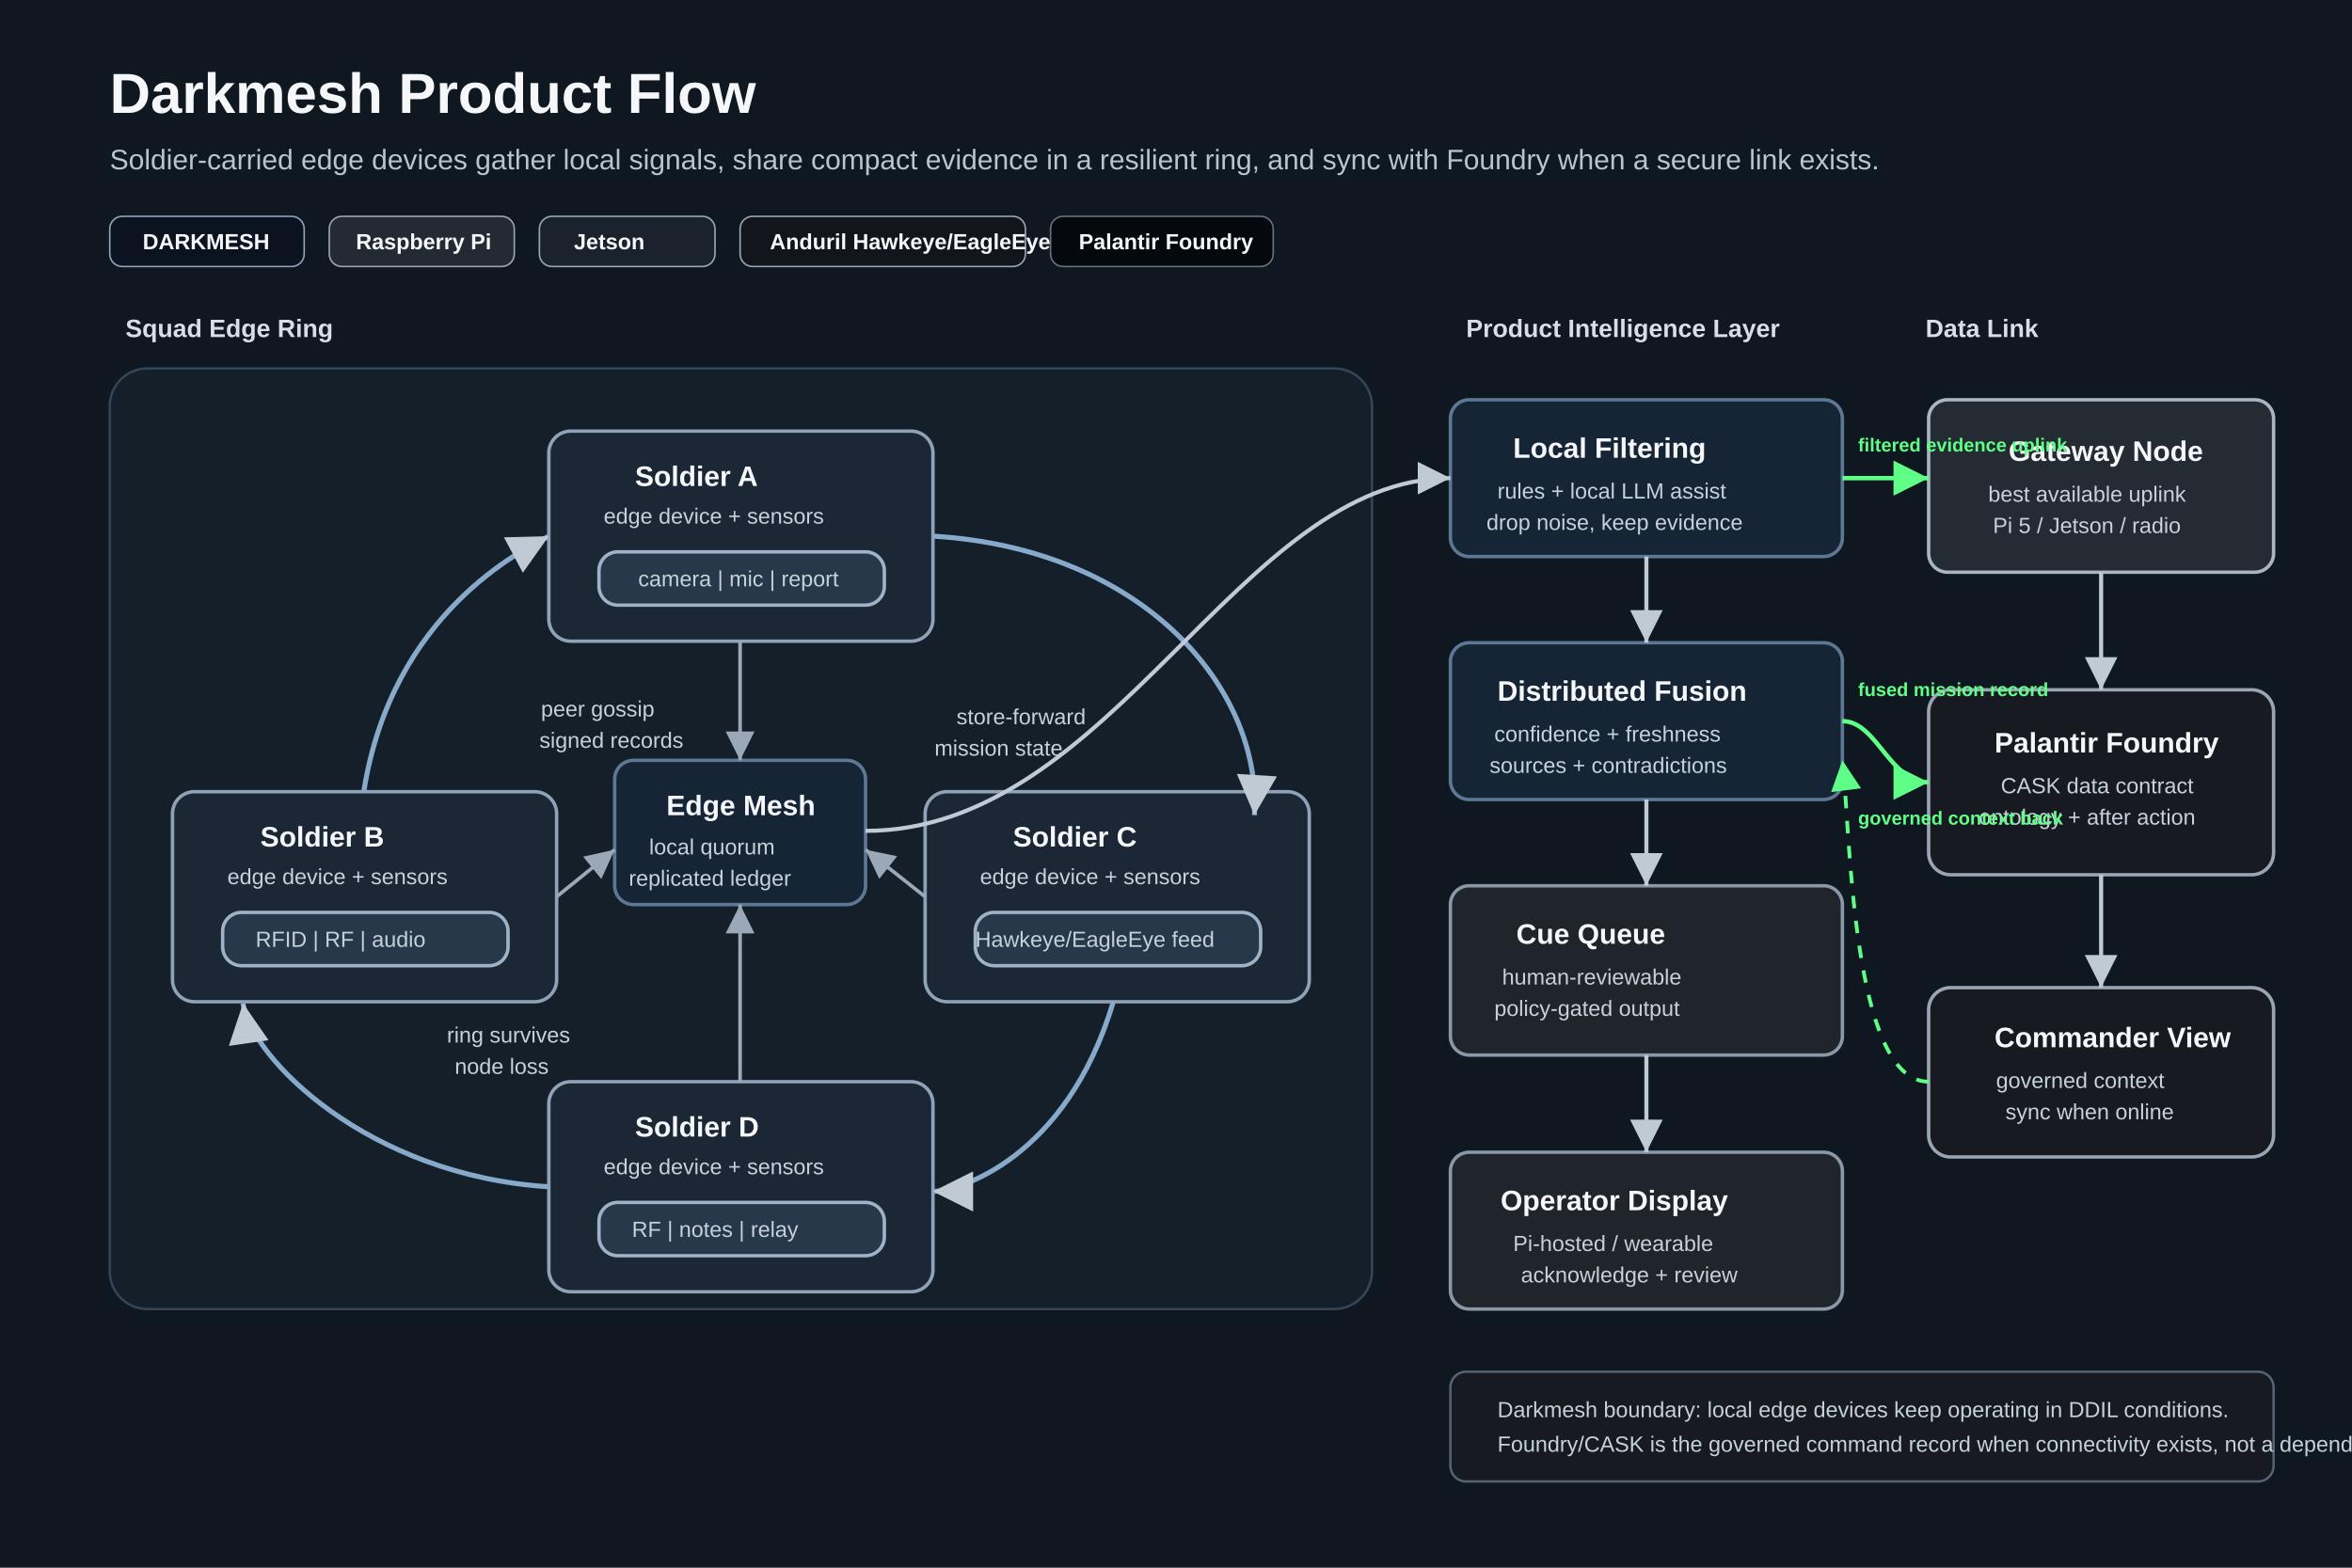
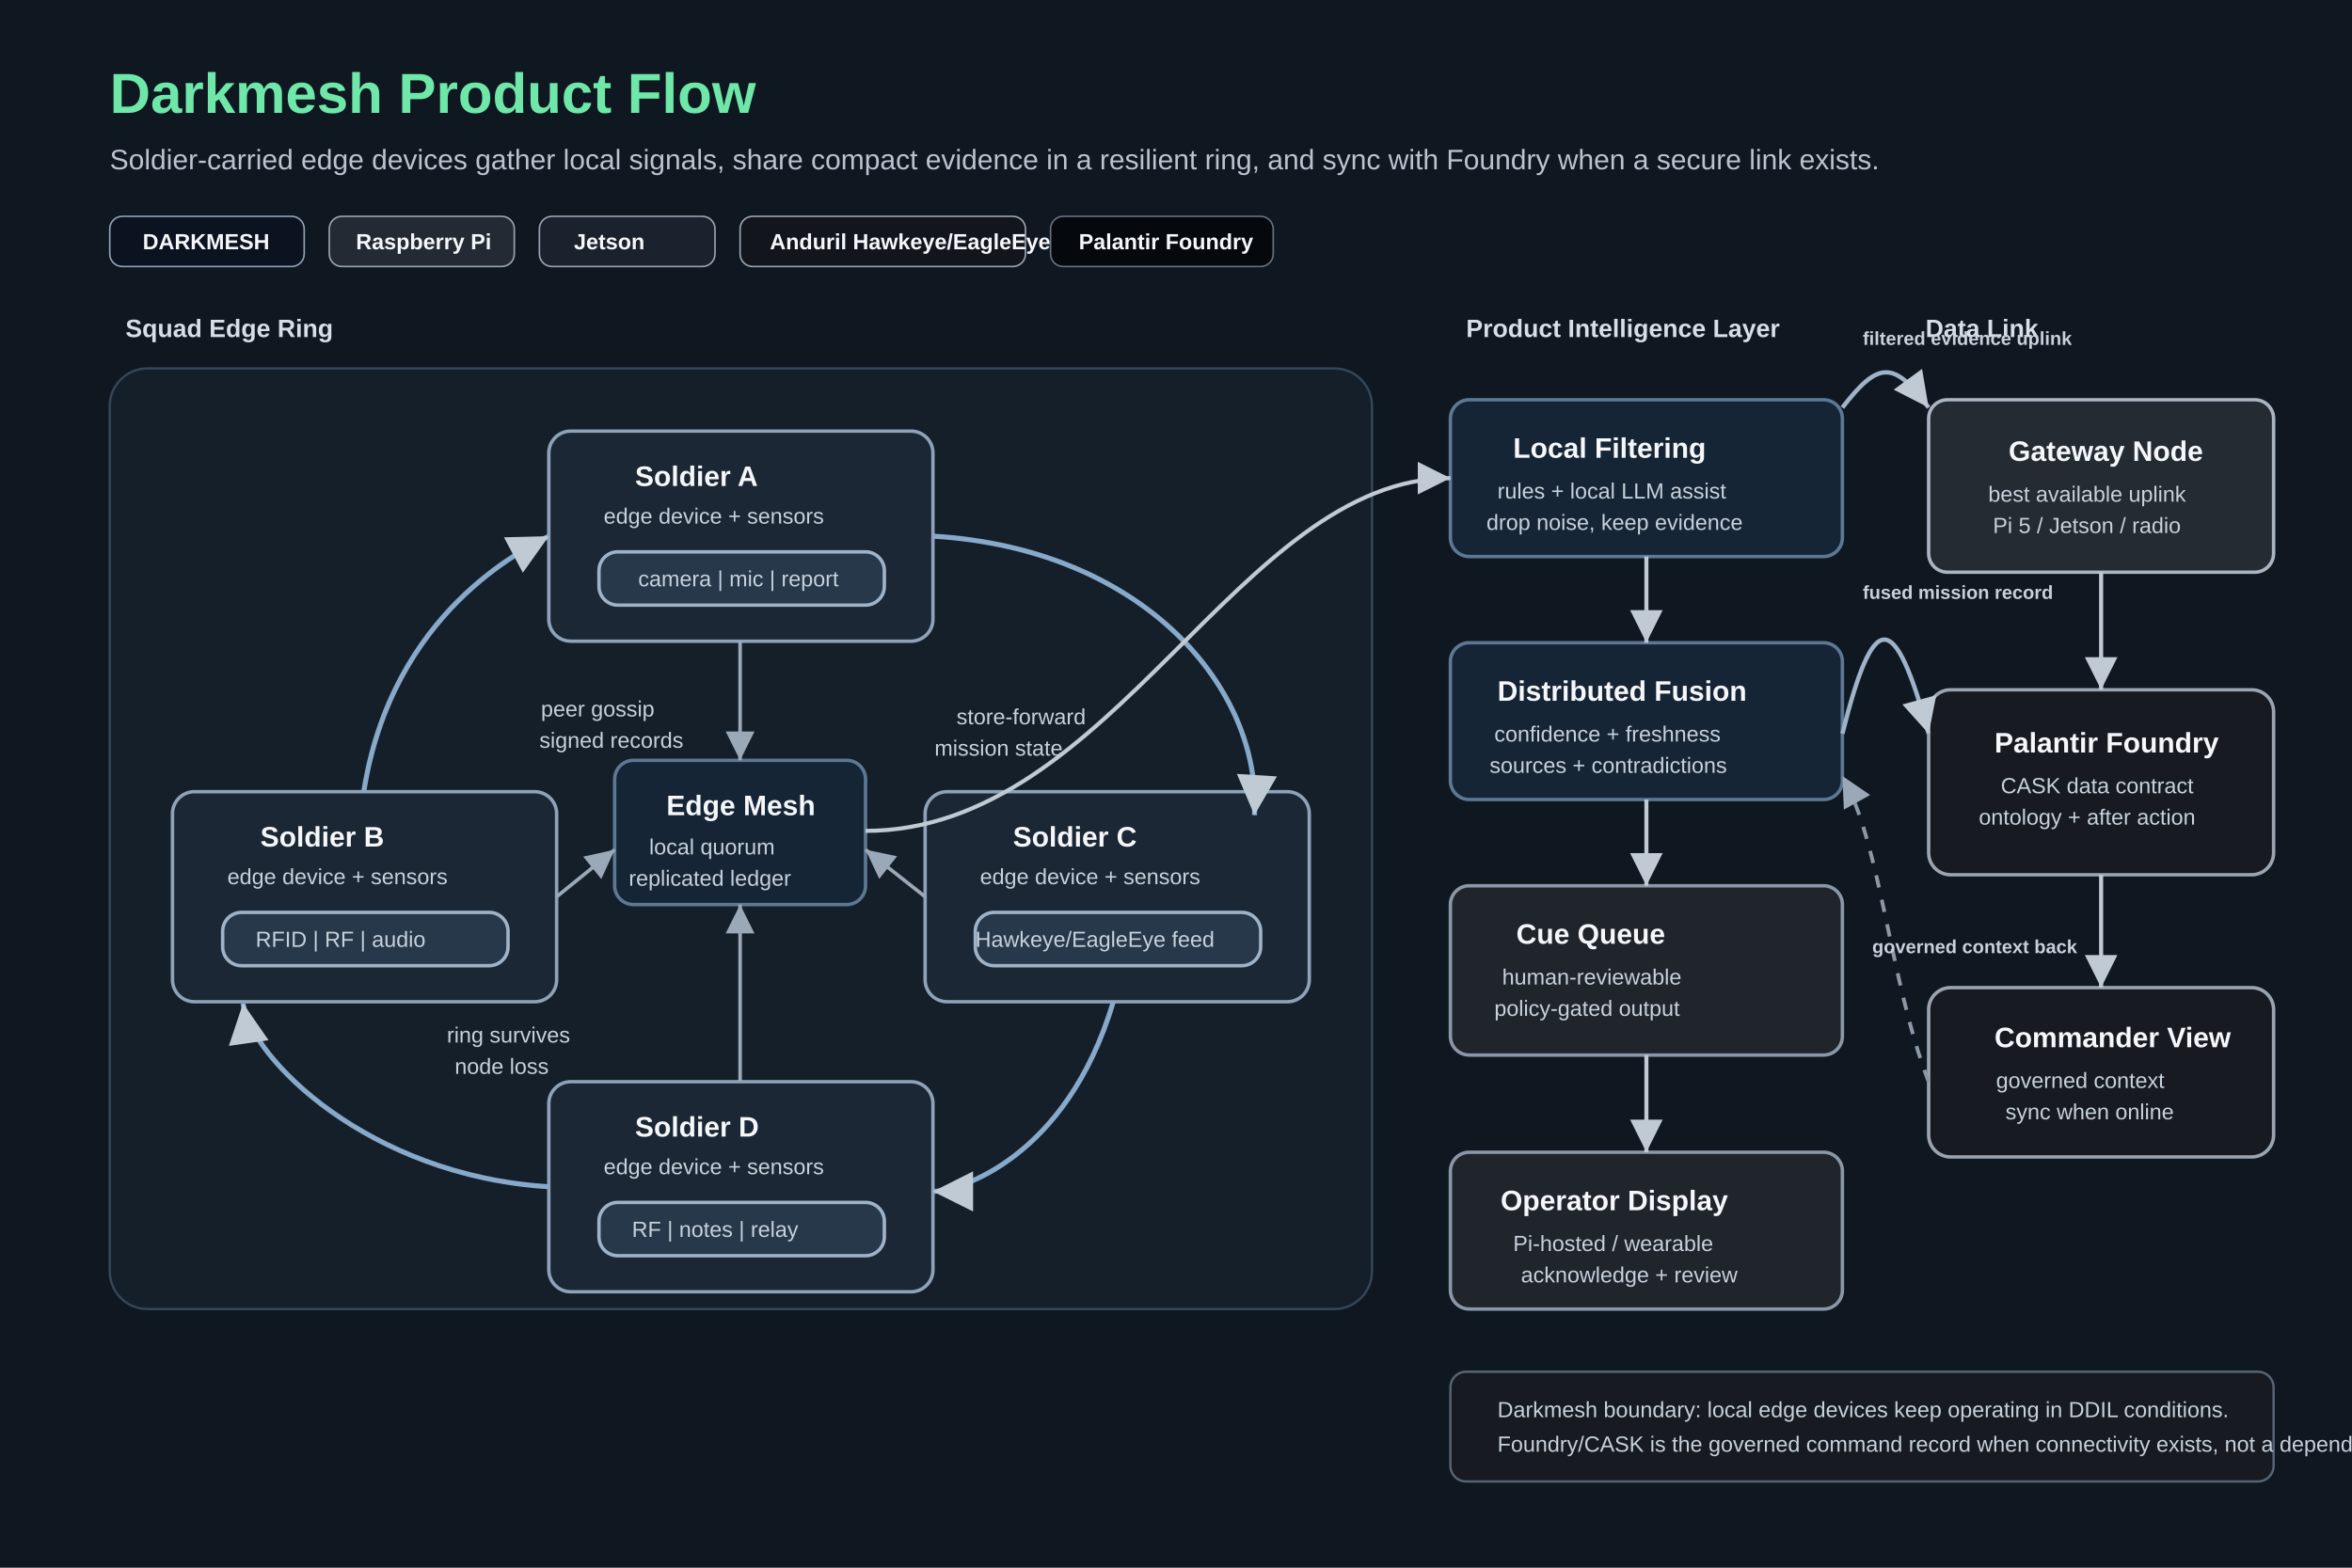
<svg xmlns="http://www.w3.org/2000/svg" width="1500" height="1000" viewBox="0 0 1500 1000" role="img" aria-labelledby="title desc">
  <defs>
    <marker id="arrow" markerWidth="12" markerHeight="12" refX="10" refY="6" orient="auto">
      <path d="M2,2 L10,6 L2,10 Z" fill="#c0cad5" />
    </marker>
    <marker id="softArrow" markerWidth="12" markerHeight="12" refX="10" refY="6" orient="auto">
      <path d="M2,2 L10,6 L2,10 Z" fill="#9aa8b7" />
    </marker>
-     <marker id="greenArrow" markerWidth="12" markerHeight="12" refX="10" refY="6" orient="auto">
-       <path d="M2,2 L10,6 L2,10 Z" fill="#5fff87" />
-     </marker>
    <style>
      .bg { fill: #0f1720; }
-       .title { font: 700 36px Arial, Helvetica, sans-serif; fill: #f5f7fa; }
+       .title { font: 700 36px Arial, Helvetica, sans-serif; fill: #6ee7a8; }
      .subtitle { font: 18px Arial, Helvetica, sans-serif; fill: #b8c4cf; }
      .section { font: 700 16px Arial, Helvetica, sans-serif; fill: #d6dee7; text-transform: uppercase; }
      .box { fill: #1c2631; stroke: #657383; stroke-width: 2; rx: 12; }
      .soldier { fill: #1b2734; stroke: #8fa2b7; stroke-width: 2.2; rx: 14; }
      .device { fill: #27384a; stroke: #9fb3c8; stroke-width: 2.2; rx: 12; }
      .mesh { fill: #162535; stroke: #5d7894; stroke-width: 2.2; rx: 12; }
      .review { fill: #20242b; stroke: #8a97a6; stroke-width: 2.2; rx: 12; }
      .cloud { fill: #171b21; stroke: #9aa5b1; stroke-width: 2.2; rx: 14; }
      .warn { fill: #252b33; stroke: #aab5c2; stroke-width: 2.2; rx: 12; }
      .badge { fill: #05080c; stroke: #66727e; stroke-width: 1; rx: 8; }
      .badgeAlt { fill: #0b1320; stroke: #8fa2b7; stroke-width: 1; rx: 8; }
      .badgePi { fill: #232a33; stroke: #9aa5b1; stroke-width: 1; rx: 8; }
      .badgeJetson { fill: #1a232d; stroke: #9aa5b1; stroke-width: 1; rx: 8; }
      .badgeAnduril { fill: #12161c; stroke: #9aa5b1; stroke-width: 1; rx: 8; }
      .badgeText { font: 700 14px Arial, Helvetica, sans-serif; fill: #f5f7fa; }
      .text { font: 700 18px Arial, Helvetica, sans-serif; fill: #f5f7fa; }
      .small { font: 14px Arial, Helvetica, sans-serif; fill: #c7d1dc; }
      .tiny { font: 12px Arial, Helvetica, sans-serif; fill: #aeb9c5; }
-       .linkLabel { font: 700 12px Arial, Helvetica, sans-serif; fill: #5fff87; }
+       .linkLabel { font: 700 12px Arial, Helvetica, sans-serif; fill: #c7d1dc; }
      .line { stroke: #c0cad5; stroke-width: 2.6; fill: none; marker-end: url(#arrow); }
-       .greenLine { stroke: #5fff87; stroke-width: 2.8; fill: none; marker-end: url(#greenArrow); }
-       .greenDash { stroke: #5fff87; stroke-width: 2.4; stroke-dasharray: 8 8; fill: none; marker-end: url(#greenArrow); }
+       .greenLine { stroke: #9fb3c8; stroke-width: 2.8; fill: none; marker-end: url(#arrow); }
+       .greenDash { stroke: #8b98a6; stroke-width: 2.4; stroke-dasharray: 8 8; fill: none; marker-end: url(#softArrow); }
      .ring { stroke: #87a9ca; stroke-width: 3.2; fill: none; marker-end: url(#arrow); }
      .soft { stroke: #9aa8b7; stroke-width: 2.3; fill: none; marker-end: url(#softArrow); }
      .dash { stroke: #8b98a6; stroke-width: 2.4; stroke-dasharray: 8 8; fill: none; marker-end: url(#softArrow); }
      .ringArea { fill: #141f2a; stroke: #344657; stroke-width: 1.5; rx: 24; }
      .legend { fill: #171b21; stroke: #566474; stroke-width: 1.5; rx: 10; }
    </style>
  </defs>
  <rect class="bg" width="1500" height="1000" />
  <text x="70" y="72" class="title">Darkmesh Product Flow</text>
  <text x="70" y="108" class="subtitle">Soldier-carried edge devices gather local signals, share compact evidence in a resilient ring, and sync with Foundry when a secure link exists.</text>
  <rect x="70" y="138" width="124" height="32" class="badgeAlt" />
  <text x="91" y="159" class="badgeText">DARKMESH</text>
  <rect x="210" y="138" width="118" height="32" class="badgePi" />
  <text x="227" y="159" class="badgeText">Raspberry Pi</text>
  <rect x="344" y="138" width="112" height="32" class="badgeJetson" />
  <text x="366" y="159" class="badgeText">Jetson</text>
  <rect x="472" y="138" width="182" height="32" class="badgeAnduril" />
  <text x="491" y="159" class="badgeText">Anduril Hawkeye/EagleEye</text>
  <rect x="670" y="138" width="142" height="32" class="badge" />
  <text x="688" y="159" class="badgeText">Palantir Foundry</text>
  <text x="80" y="215" class="section">Squad Edge Ring</text>
  <rect x="70" y="235" width="805" height="600" class="ringArea" />
  <rect x="350" y="275" width="245" height="134" class="soldier" />
  <text x="405" y="310" class="text">Soldier A</text>
  <text x="385" y="334" class="small">edge device + sensors</text>
  <rect x="382" y="352" width="182" height="34" class="device" />
  <text x="407" y="374" class="small">camera | mic | report</text>
  <rect x="110" y="505" width="245" height="134" class="soldier" />
  <text x="166" y="540" class="text">Soldier B</text>
  <text x="145" y="564" class="small">edge device + sensors</text>
  <rect x="142" y="582" width="182" height="34" class="device" />
  <text x="163" y="604" class="small">RFID | RF | audio</text>
  <rect x="590" y="505" width="245" height="134" class="soldier" />
  <text x="646" y="540" class="text">Soldier C</text>
  <text x="625" y="564" class="small">edge device + sensors</text>
  <rect x="622" y="582" width="182" height="34" class="device" />
  <text x="622" y="604" class="small">Hawkeye/EagleEye feed</text>
  <rect x="350" y="690" width="245" height="134" class="soldier" />
  <text x="405" y="725" class="text">Soldier D</text>
  <text x="385" y="749" class="small">edge device + sensors</text>
  <rect x="382" y="767" width="182" height="34" class="device" />
  <text x="403" y="789" class="small">RF | notes | relay</text>
  <path d="M595 342 C730 350 805 440 800 520" class="ring" />
  <path d="M710 639 C680 740 610 760 595 760" class="ring" />
  <path d="M350 757 C235 750 160 675 155 640" class="ring" />
  <path d="M232 505 C250 390 335 350 350 342" class="ring" />
  <text x="345" y="457" class="small">peer gossip</text>
  <text x="344" y="477" class="small">signed records</text>
  <text x="610" y="462" class="small">store-forward</text>
  <text x="596" y="482" class="small">mission state</text>
  <text x="285" y="665" class="small">ring survives</text>
  <text x="290" y="685" class="small">node loss</text>
  <rect x="392" y="485" width="160" height="92" class="mesh" />
  <text x="425" y="520" class="text">Edge Mesh</text>
  <text x="414" y="545" class="small">local quorum</text>
  <text x="401" y="565" class="small">replicated ledger</text>
  <path d="M472 409 L472 485" class="soft" />
  <path d="M355 572 L392 542" class="soft" />
  <path d="M590 572 L552 542" class="soft" />
  <path d="M472 690 L472 577" class="soft" />
  <text x="935" y="215" class="section">Product Intelligence Layer</text>
  <rect x="925" y="255" width="250" height="100" class="mesh" />
  <text x="965" y="292" class="text">Local Filtering</text>
  <text x="955" y="318" class="small">rules + local LLM assist</text>
  <text x="948" y="338" class="small">drop noise, keep evidence</text>
  <rect x="925" y="410" width="250" height="100" class="mesh" />
  <text x="955" y="447" class="text">Distributed Fusion</text>
  <text x="953" y="473" class="small">confidence + freshness</text>
  <text x="950" y="493" class="small">sources + contradictions</text>
  <rect x="925" y="565" width="250" height="108" class="review" />
  <text x="967" y="602" class="text">Cue Queue</text>
  <text x="958" y="628" class="small">human-reviewable</text>
  <text x="953" y="648" class="small">policy-gated output</text>
  <rect x="925" y="735" width="250" height="100" class="review" />
  <text x="957" y="772" class="text">Operator Display</text>
  <text x="965" y="798" class="small">Pi-hosted / wearable</text>
  <text x="970" y="818" class="small">acknowledge + review</text>
  <path d="M552 530 C710 530 790 305 925 305" class="line" />
  <path d="M1050 355 L1050 410" class="line" />
  <path d="M1050 510 L1050 565" class="line" />
  <path d="M1050 673 L1050 735" class="line" />
  <text x="1228" y="215" class="section">Data Link</text>
  <rect x="1230" y="255" width="220" height="110" class="warn" />
  <text x="1281" y="294" class="text">Gateway Node</text>
  <text x="1268" y="320" class="small">best available uplink</text>
  <text x="1271" y="340" class="small">Pi 5 / Jetson / radio</text>
  <rect x="1230" y="440" width="220" height="118" class="cloud" />
  <text x="1272" y="480" class="text">Palantir Foundry</text>
  <text x="1276" y="506" class="small">CASK data contract</text>
  <text x="1262" y="526" class="small">ontology + after action</text>
  <rect x="1230" y="630" width="220" height="108" class="cloud" />
  <text x="1272" y="668" class="text">Commander View</text>
  <text x="1273" y="694" class="small">governed context</text>
  <text x="1279" y="714" class="small">sync when online</text>
-   <path d="M1175 305 C1192 305 1207 305 1230 305" class="greenLine" />
-   <text x="1185" y="288" class="linkLabel">filtered evidence uplink</text>
-   <path d="M1175 460 C1197 460 1205 499 1230 499" class="greenLine" />
-   <text x="1185" y="444" class="linkLabel">fused mission record</text>
+   <path d="M1175 260 C1198 230 1208 230 1230 260" class="greenLine" />
+   <text x="1188" y="220" class="linkLabel">filtered evidence uplink</text>
+   <path d="M1175 468 C1195 388 1208 388 1230 468" class="greenLine" />
+   <text x="1188" y="382" class="linkLabel">fused mission record</text>
  <path d="M1340 365 L1340 440" class="line" />
  <path d="M1340 558 L1340 630" class="line" />
-   <path d="M1230 690 C1180 690 1180 525 1175 485" class="greenDash" />
-   <text x="1185" y="526" class="linkLabel">governed context back</text>
+   <path d="M1230 690 C1205 625 1200 540 1175 495" class="greenDash" />
+   <text x="1194" y="608" class="linkLabel">governed context back</text>
  <rect x="925" y="875" width="525" height="70" class="legend" />
  <text x="955" y="904" class="small">Darkmesh boundary: local edge devices keep operating in DDIL conditions.</text>
  <text x="955" y="926" class="small">Foundry/CASK is the governed command record when connectivity exists, not a dependency for local cueing.</text>
</svg>
